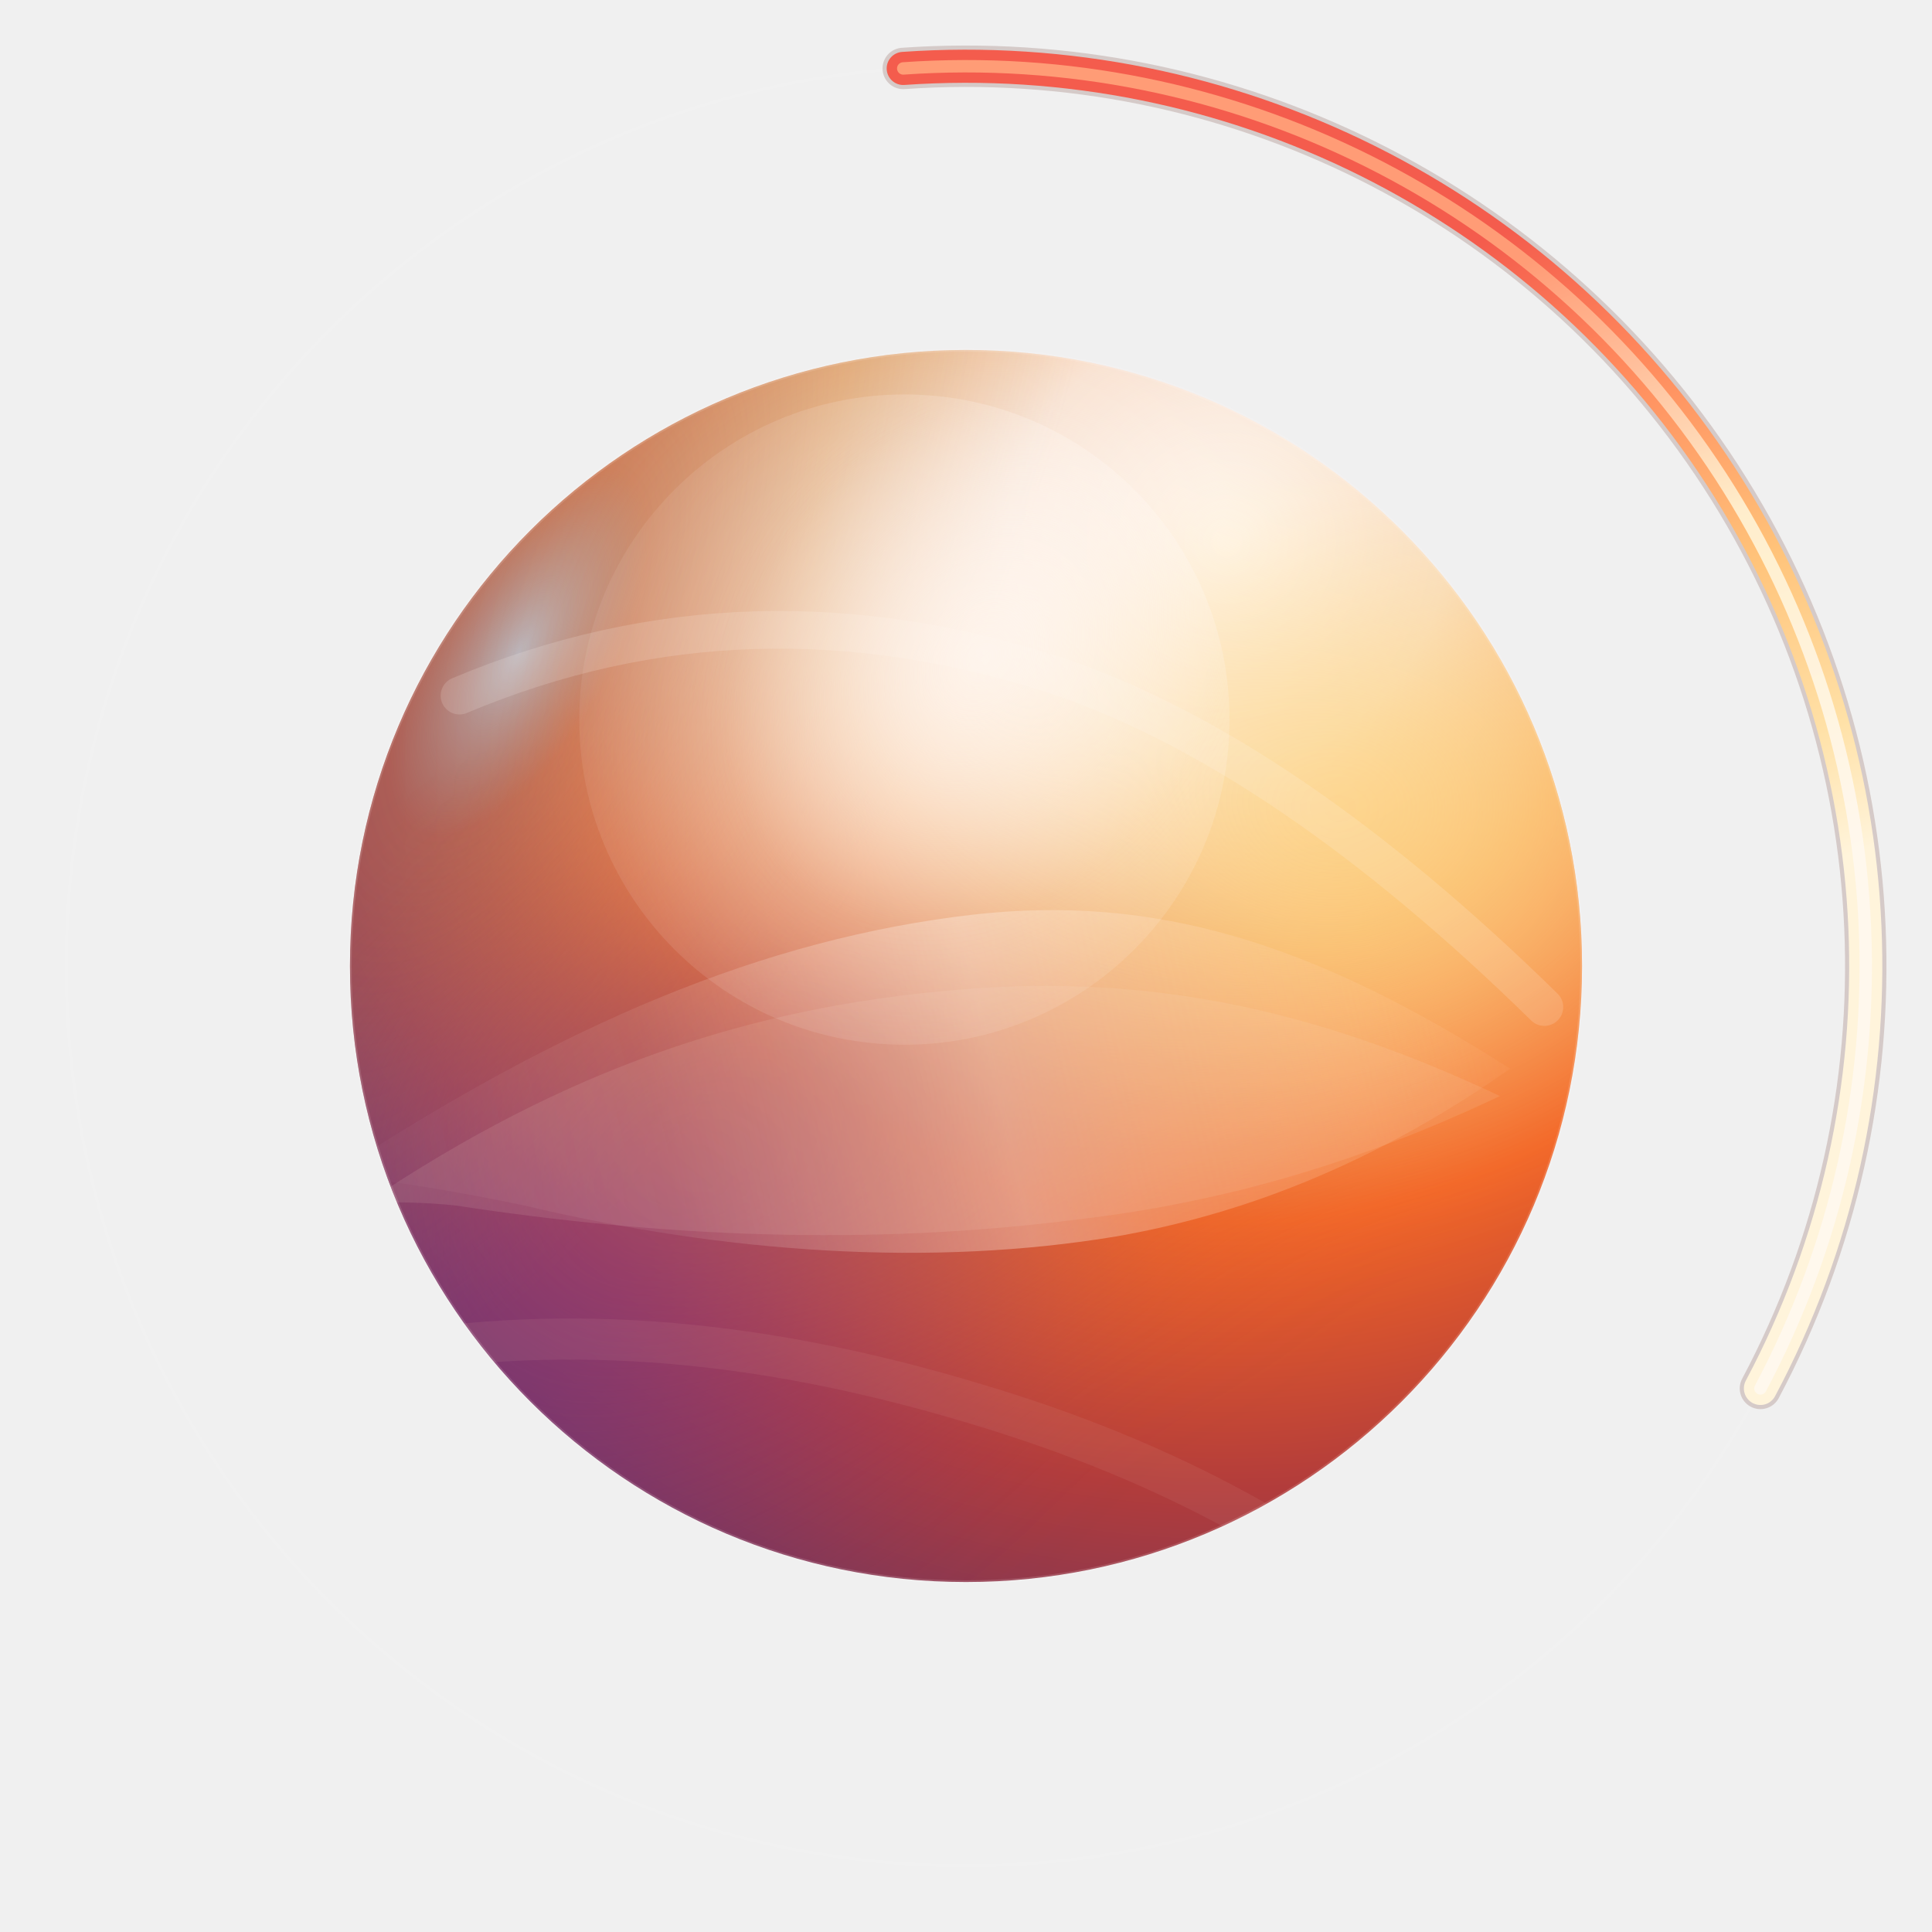
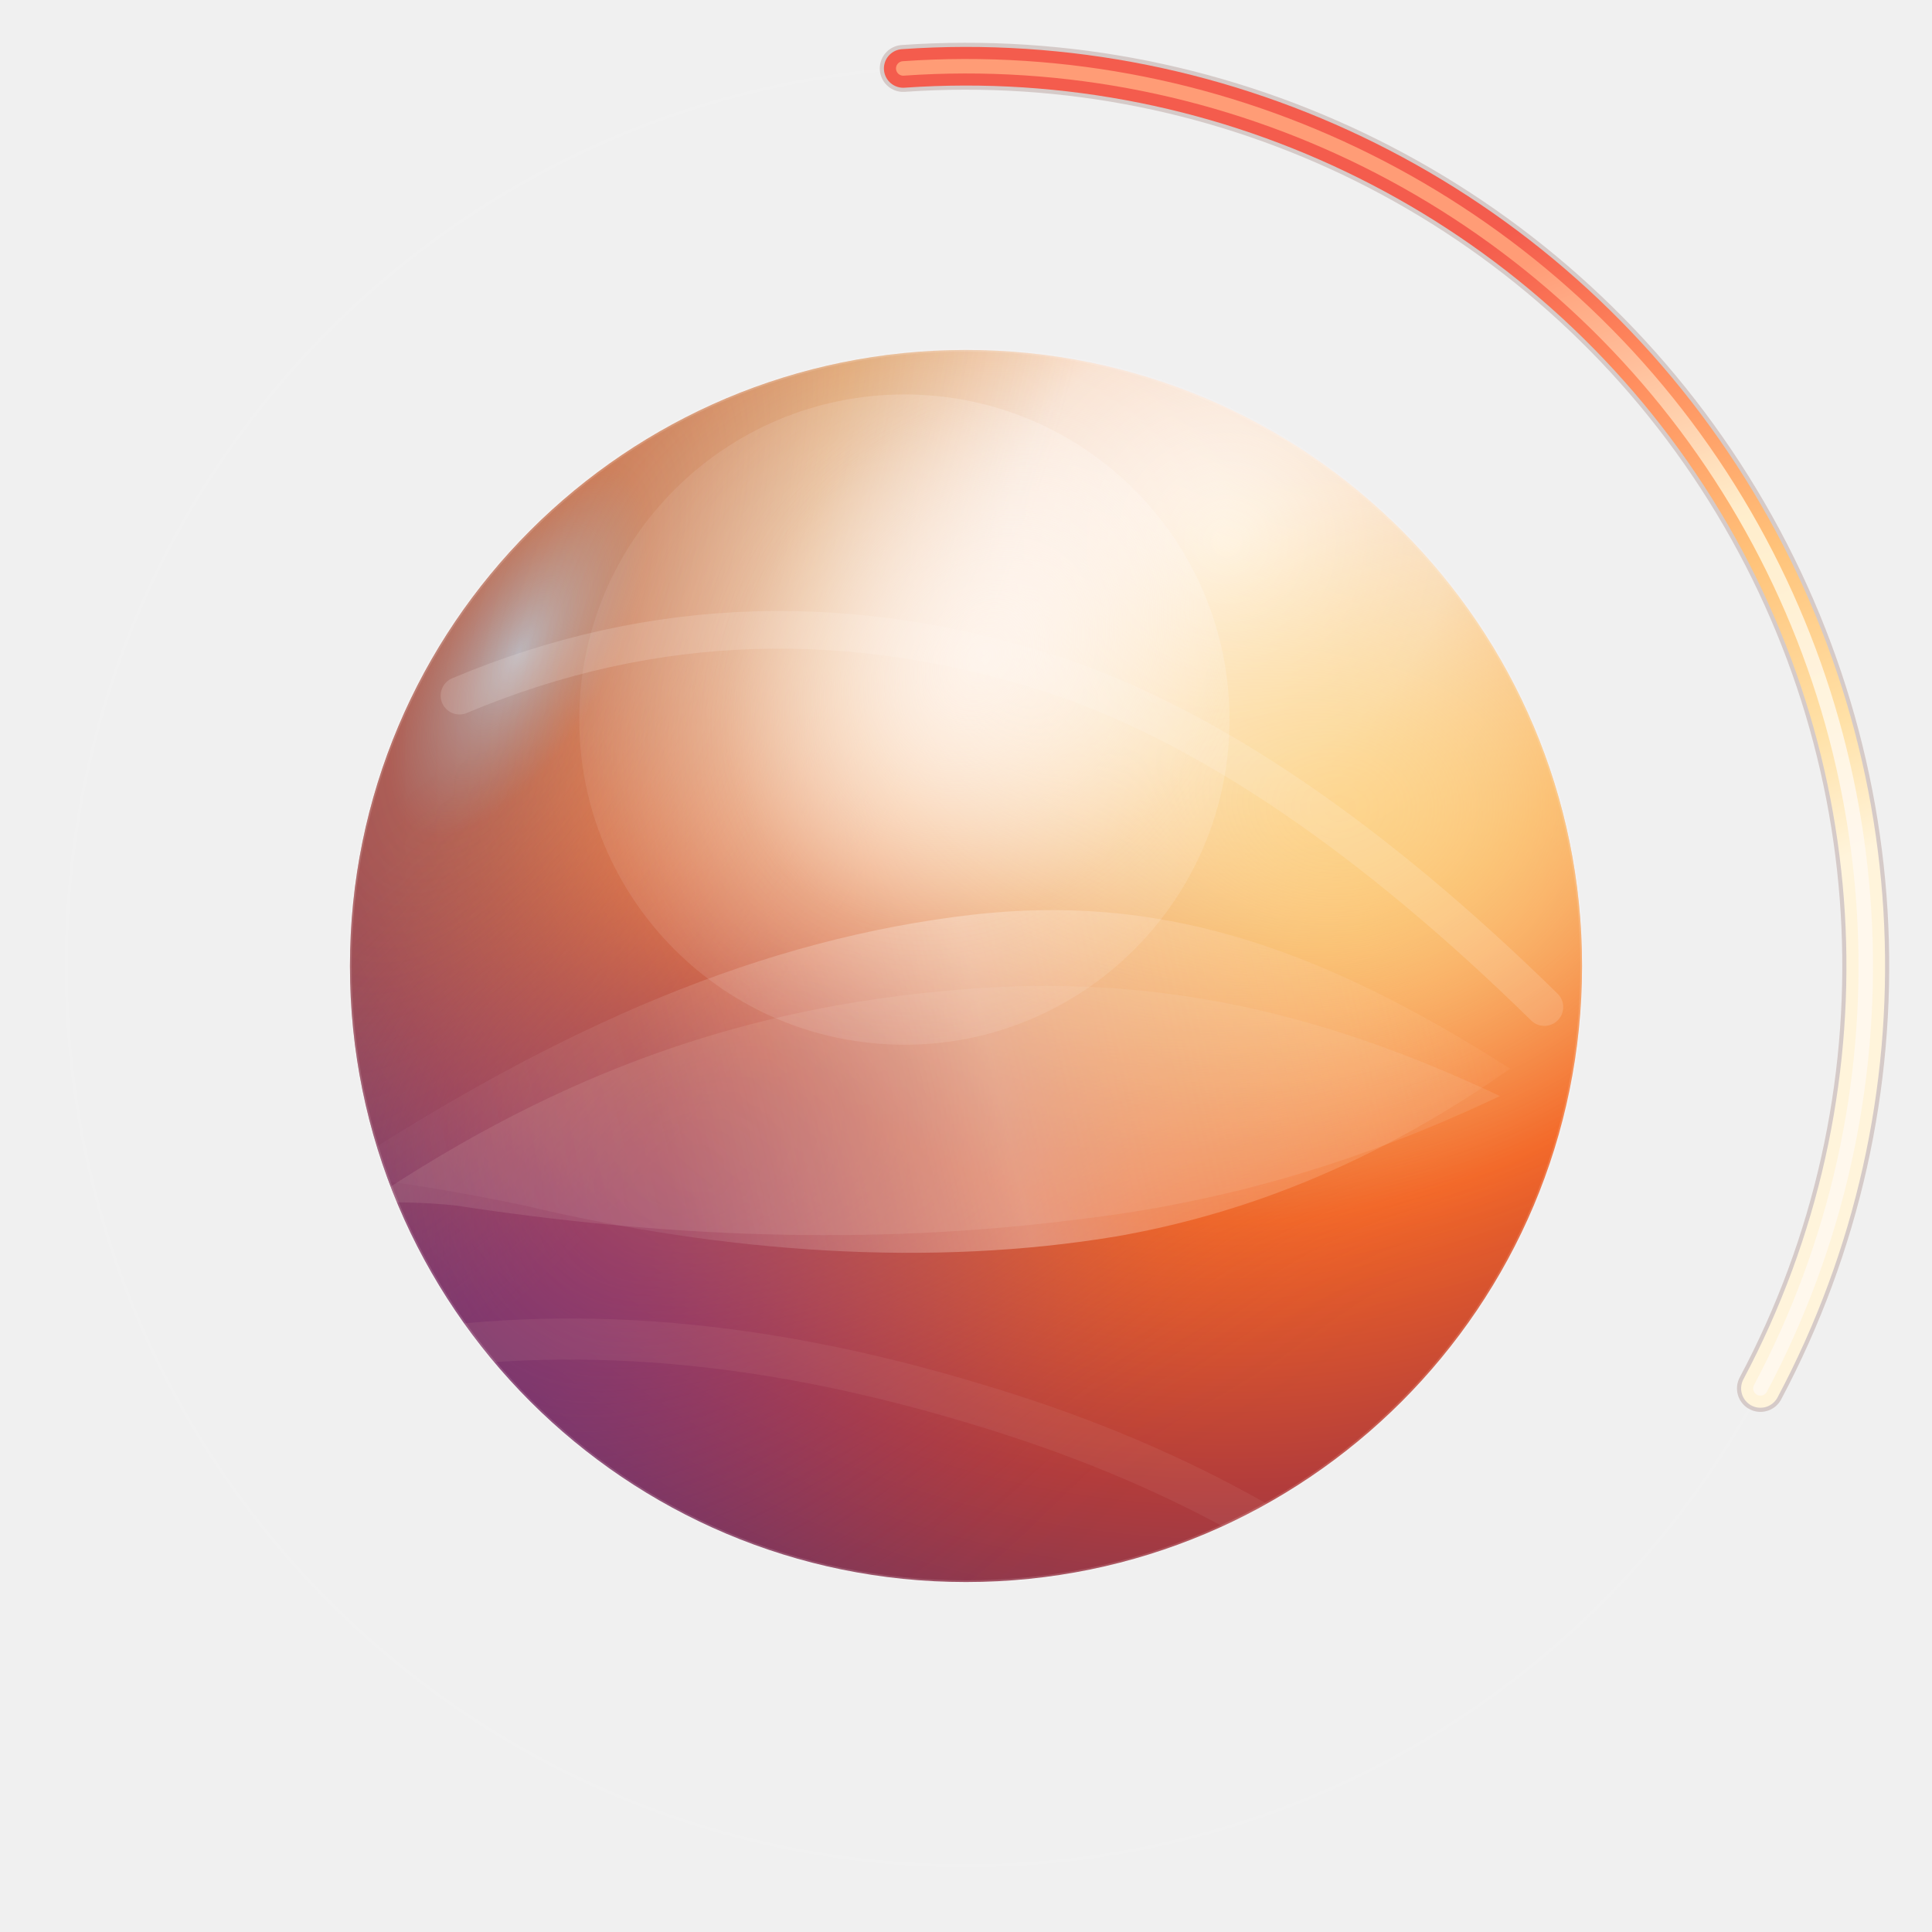
<svg xmlns="http://www.w3.org/2000/svg" width="512" height="512" viewBox="0 0 1400 1400" fill="none">
  <defs>
    <radialGradient id="favicon-orb-base" cx="0" cy="0" r="1" gradientUnits="userSpaceOnUse" gradientTransform="translate(856 450) rotate(136) scale(720 702)">
      <stop stop-color="#FFF8F2" />
      <stop offset="0.18" stop-color="#F8E1D0" />
      <stop offset="0.34" stop-color="#F7B070" />
      <stop offset="0.56" stop-color="#F26426" />
      <stop offset="0.78" stop-color="#B23C3B" />
      <stop offset="1" stop-color="#6A345F" />
    </radialGradient>
    <radialGradient id="favicon-orb-rim" cx="0" cy="0" r="1" gradientUnits="userSpaceOnUse" gradientTransform="translate(438 516) rotate(30) scale(240 540)">
      <stop stop-color="#AFC5D7" stop-opacity="0.82" />
      <stop offset="0.22" stop-color="#7E8996" stop-opacity="0.34" />
      <stop offset="1" stop-color="#7E8996" stop-opacity="0" />
    </radialGradient>
    <radialGradient id="favicon-soft-white" cx="0" cy="0" r="1" gradientUnits="userSpaceOnUse" gradientTransform="translate(710 520) rotate(128) scale(330 260)">
      <stop stop-color="#FFF8F3" stop-opacity="0.74" />
      <stop offset="0.52" stop-color="#FFF8F3" stop-opacity="0.2" />
      <stop offset="1" stop-color="#FFF8F3" stop-opacity="0" />
    </radialGradient>
    <radialGradient id="favicon-coral-bloom" cx="0" cy="0" r="1" gradientUnits="userSpaceOnUse" gradientTransform="translate(930 612) rotate(166) scale(270 220)">
      <stop stop-color="#FFD77E" stop-opacity="0.82" />
      <stop offset="1" stop-color="#FFD77E" stop-opacity="0" />
    </radialGradient>
    <radialGradient id="favicon-violet-pocket" cx="0" cy="0" r="1" gradientUnits="userSpaceOnUse" gradientTransform="translate(500 866) rotate(-26) scale(334 244)">
      <stop stop-color="#6B37A5" stop-opacity="0.54" />
      <stop offset="1" stop-color="#6B37A5" stop-opacity="0" />
    </radialGradient>
    <radialGradient id="favicon-blue-pocket" cx="0" cy="0" r="1" gradientUnits="userSpaceOnUse" gradientTransform="translate(620 760) rotate(8) scale(320 180)">
      <stop stop-color="#8C4A53" stop-opacity="0.36" />
      <stop offset="0.58" stop-color="#C46A4A" stop-opacity="0.22" />
      <stop offset="1" stop-color="#C46A4A" stop-opacity="0" />
    </radialGradient>
    <linearGradient id="favicon-fold-sheen" x1="290" y1="820" x2="1036" y2="650" gradientUnits="userSpaceOnUse">
      <stop stop-color="#FFF7F0" stop-opacity="0" />
      <stop offset="0.3" stop-color="#FFF7F0" stop-opacity="0.08" />
      <stop offset="0.56" stop-color="#FFF7F0" stop-opacity="0.34" />
      <stop offset="0.82" stop-color="#FFD7B2" stop-opacity="0.18" />
      <stop offset="1" stop-color="#FFD7B2" stop-opacity="0" />
    </linearGradient>
    <linearGradient id="favicon-flare-gradient" x1="860" y1="260" x2="1050" y2="736" gradientUnits="userSpaceOnUse">
      <stop stop-color="#F45C4D" />
      <stop offset="0.24" stop-color="#FF8A5D" />
      <stop offset="0.56" stop-color="#FFC37A" />
      <stop offset="0.82" stop-color="#FFE1A7" />
      <stop offset="1" stop-color="#FFF4DB" />
    </linearGradient>
    <linearGradient id="favicon-flare-core" x1="870" y1="280" x2="1036" y2="716" gradientUnits="userSpaceOnUse">
      <stop stop-color="#FF9E78" />
      <stop offset="0.48" stop-color="#FFF0CF" />
      <stop offset="1" stop-color="#FFF8ED" />
    </linearGradient>
    <filter id="favicon-band-blur" x="0" y="0" width="1400" height="1400" filterUnits="userSpaceOnUse" color-interpolation-filters="sRGB">
      <feGaussianBlur stdDeviation="40" />
    </filter>
    <clipPath id="favicon-orb-clip">
      <circle cx="700" cy="700" r="360" />
    </clipPath>
  </defs>
  <circle cx="700" cy="700" r="652" stroke="#FFFFFF" stroke-opacity="0.06" stroke-width="2.2" />
-   <path d="M 654.52 49.59 A 652.00 652.00 0 0 1 1275.68 1006.10" fill="none" stroke="#6D352A" stroke-opacity="0.2" stroke-width="30" stroke-linecap="round" stroke-linejoin="round" shape-rendering="geometricPrecision" />
-   <path d="M 654.52 49.59 A 652.00 652.00 0 0 1 1275.68 1006.10" fill="none" stroke="url(#favicon-flare-gradient)" stroke-width="24" stroke-linecap="round" stroke-linejoin="round" shape-rendering="geometricPrecision" />
-   <path d="M 654.52 49.59 A 652.00 652.00 0 0 1 1275.68 1006.10" fill="none" stroke="url(#favicon-flare-core)" stroke-opacity="0.96" stroke-width="9" stroke-linecap="round" stroke-linejoin="round" shape-rendering="geometricPrecision" />
+   <path d="M 654.52 49.59 A 652.00 652.00 0 0 1 1275.68 1006.10" fill="none" stroke="#6D352A" stroke-opacity="0.2" stroke-width="34" stroke-linecap="round" stroke-linejoin="round" shape-rendering="geometricPrecision" />
+   <path d="M 654.52 49.59 A 652.00 652.00 0 0 1 1275.68 1006.10" fill="none" stroke="url(#favicon-flare-gradient)" stroke-width="28" stroke-linecap="round" stroke-linejoin="round" shape-rendering="geometricPrecision" />
+   <path d="M 654.52 49.59 A 652.00 652.00 0 0 1 1275.68 1006.10" fill="none" stroke="url(#favicon-flare-core)" stroke-opacity="0.96" stroke-width="10.5" stroke-linecap="round" stroke-linejoin="round" shape-rendering="geometricPrecision" />
  <g transform="translate(700 700) scale(1.24) translate(-700 -700)">
    <circle cx="700" cy="700" r="360" fill="url(#favicon-orb-base)" />
    <circle cx="700" cy="700" r="360" fill="url(#favicon-orb-rim)" />
    <g clip-path="url(#favicon-orb-clip)">
      <g filter="url(#favicon-band-blur)">
        <ellipse cx="672" cy="538" rx="280" ry="184" fill="url(#favicon-soft-white)" />
        <ellipse cx="930" cy="640" rx="246" ry="214" fill="url(#favicon-coral-bloom)" />
        <ellipse cx="508" cy="904" rx="286" ry="218" fill="url(#favicon-violet-pocket)" />
        <ellipse cx="662" cy="774" rx="316" ry="176" fill="url(#favicon-blue-pocket)" />
      </g>
      <path d="M330 822C464 734 582 684 704 670C810 658 902 686 1018 760C944 812 868 844 788 858C680 876 560 868 442 840C404 832 368 826 330 822Z" fill="url(#favicon-fold-sheen)" />
      <path d="M350 838C466 760 574 724 694 714C808 704 906 726 1012 776C932 814 852 838 766 848C642 864 520 858 402 840C384 838 366 838 350 838Z" fill="#F5E3D2" fill-opacity="0.11" />
      <path d="M404 542C518 494 634 492 752 530C842 560 938 626 1038 724" stroke="#FFF7F1" stroke-opacity="0.16" stroke-width="22" stroke-linecap="round" />
      <path d="M344 930C456 908 574 916 706 956C820 990 910 1040 988 1110" stroke="#E2B2A0" stroke-opacity="0.1" stroke-width="24" stroke-linecap="round" />
      <circle cx="1118" cy="490" r="50" fill="#FFF9F2" fill-opacity="0.9" />
      <circle cx="664" cy="556" r="190" fill="url(#favicon-soft-white)" />
    </g>
    <circle cx="700" cy="700" r="360" fill="none" stroke="#FFF8F2" stroke-opacity="0.14" stroke-width="2" />
  </g>
</svg>
